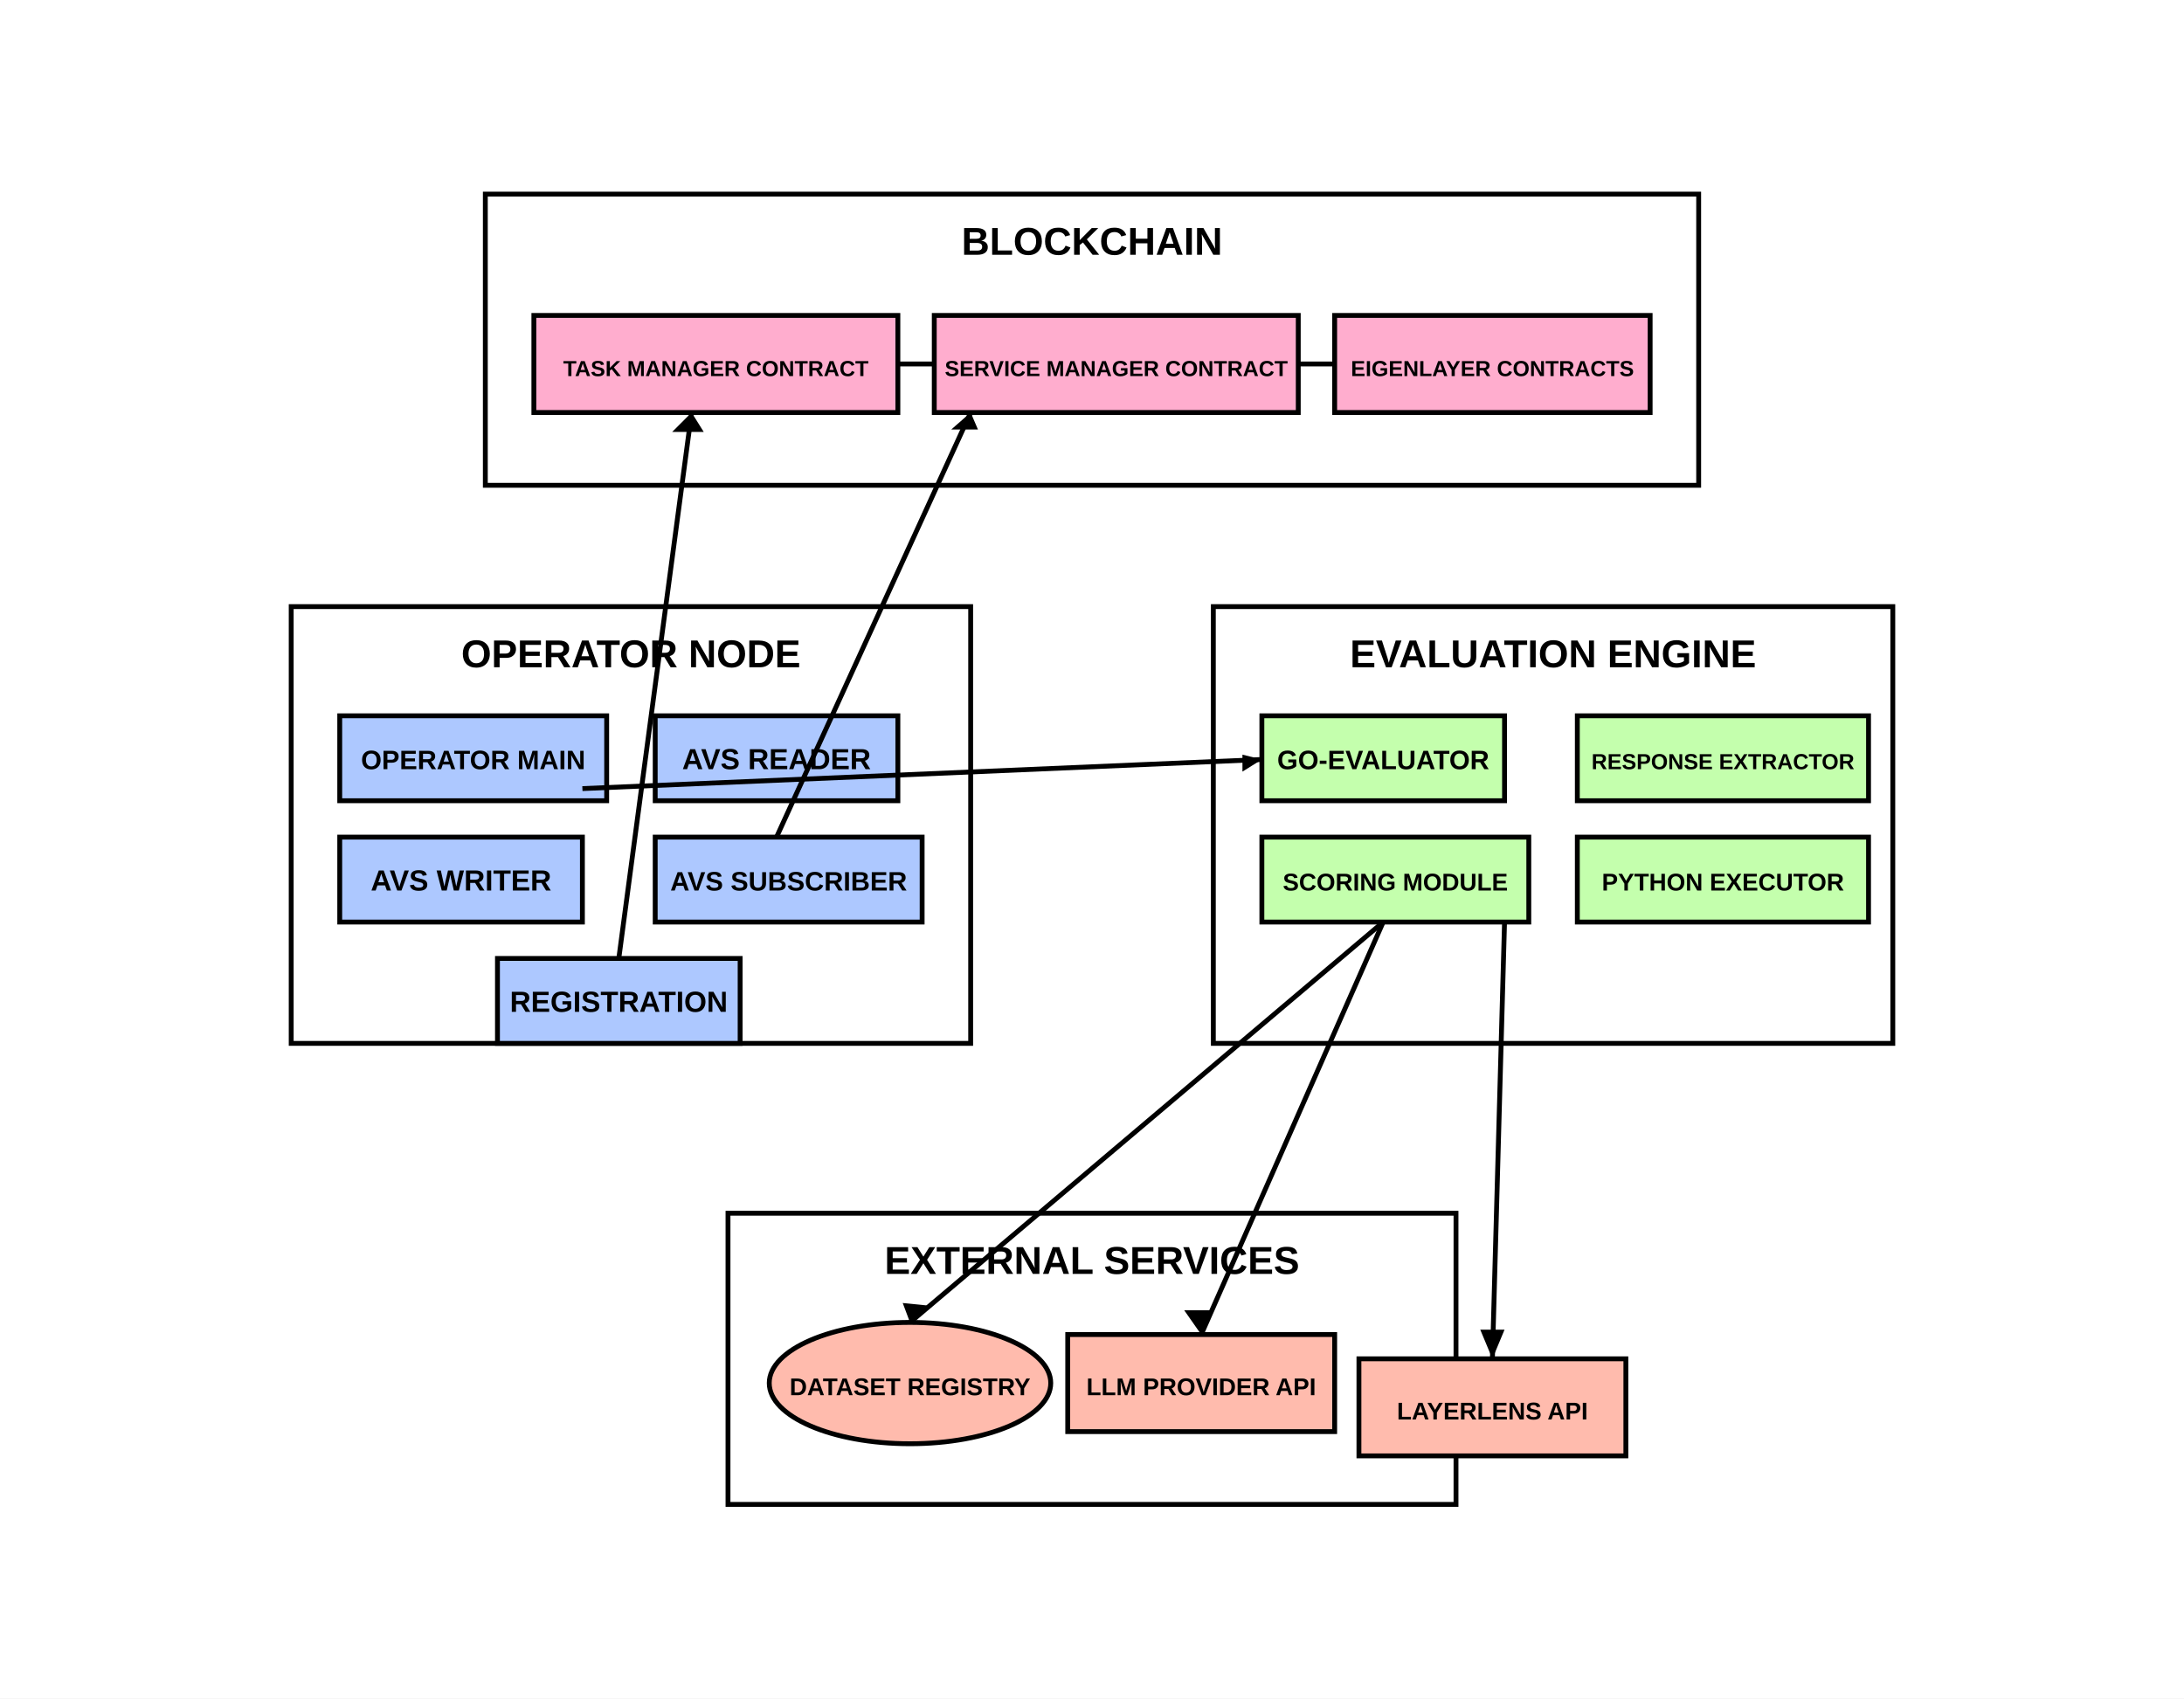
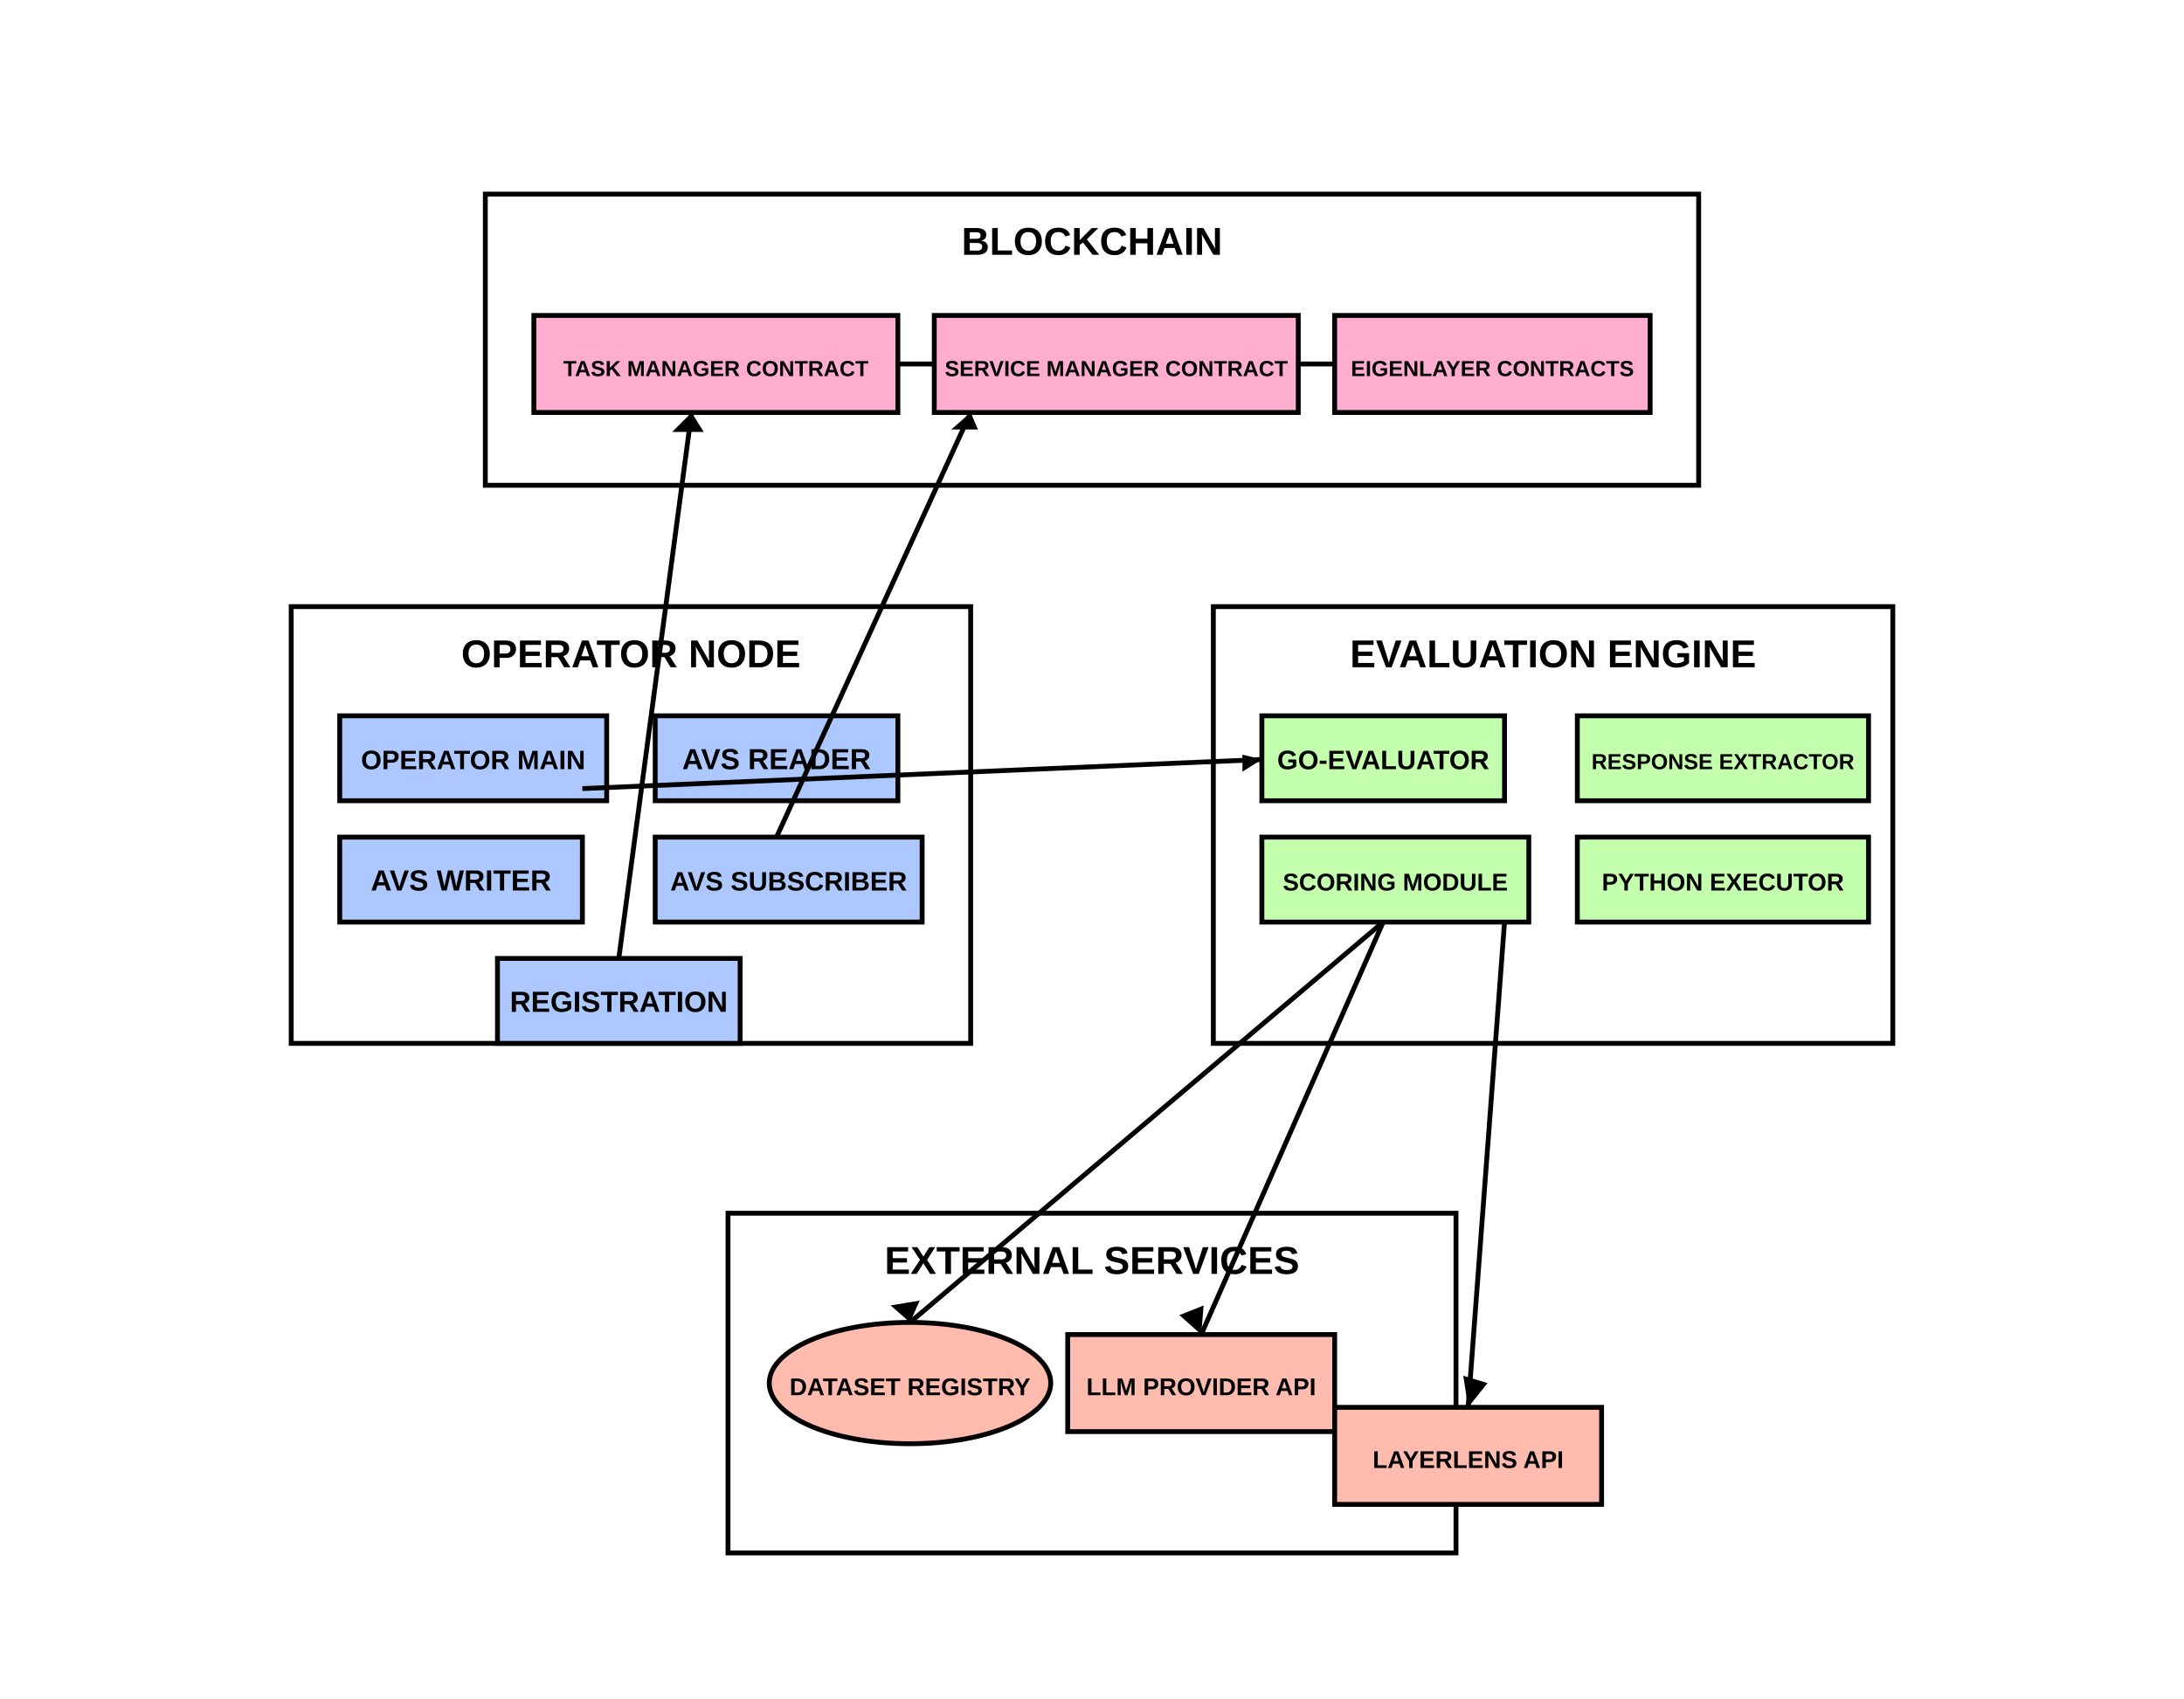
<svg xmlns="http://www.w3.org/2000/svg" width="900" height="700">
  <rect width="900" height="700" fill="#ffffff" />
  <rect x="200" y="80" width="500" height="120" fill="#ffffff" stroke="#000000" stroke-width="2" />
  <text x="450" y="105" font-family="Arial" font-size="16" font-weight="bold" text-anchor="middle">BLOCKCHAIN</text>
  <rect x="220" y="130" width="150" height="40" fill="#ffadce" stroke="#000000" stroke-width="2" />
  <text x="295" y="155" font-family="Arial" font-size="9" font-weight="bold" text-anchor="middle">TASK MANAGER CONTRACT</text>
  <rect x="385" y="130" width="150" height="40" fill="#ffadce" stroke="#000000" stroke-width="2" />
  <text x="460" y="155" font-family="Arial" font-size="9" font-weight="bold" text-anchor="middle">SERVICE MANAGER CONTRACT</text>
  <rect x="550" y="130" width="130" height="40" fill="#ffadce" stroke="#000000" stroke-width="2" />
  <text x="615" y="155" font-family="Arial" font-size="9" font-weight="bold" text-anchor="middle">EIGENLAYER CONTRACTS</text>
  <rect x="120" y="250" width="280" height="180" fill="#ffffff" stroke="#000000" stroke-width="2" />
  <text x="260" y="275" font-family="Arial" font-size="16" font-weight="bold" text-anchor="middle">OPERATOR NODE</text>
  <rect x="140" y="295" width="110" height="35" fill="#adc8ff" stroke="#000000" stroke-width="2" />
  <text x="195" y="317" font-family="Arial" font-size="11" font-weight="bold" text-anchor="middle">OPERATOR MAIN</text>
  <rect x="270" y="295" width="100" height="35" fill="#adc8ff" stroke="#000000" stroke-width="2" />
  <text x="320" y="317" font-family="Arial" font-size="12" font-weight="bold" text-anchor="middle">AVS READER</text>
  <rect x="140" y="345" width="100" height="35" fill="#adc8ff" stroke="#000000" stroke-width="2" />
  <text x="190" y="367" font-family="Arial" font-size="12" font-weight="bold" text-anchor="middle">AVS WRITER</text>
  <rect x="270" y="345" width="110" height="35" fill="#adc8ff" stroke="#000000" stroke-width="2" />
  <text x="325" y="367" font-family="Arial" font-size="11" font-weight="bold" text-anchor="middle">AVS SUBSCRIBER</text>
  <rect x="205" y="395" width="100" height="35" fill="#adc8ff" stroke="#000000" stroke-width="2" />
  <text x="255" y="417" font-family="Arial" font-size="12" font-weight="bold" text-anchor="middle">REGISTRATION</text>
  <rect x="500" y="250" width="280" height="180" fill="#ffffff" stroke="#000000" stroke-width="2" />
  <text x="640" y="275" font-family="Arial" font-size="16" font-weight="bold" text-anchor="middle">EVALUATION ENGINE</text>
  <rect x="520" y="295" width="100" height="35" fill="#c4ffad" stroke="#000000" stroke-width="2" />
  <text x="570" y="317" font-family="Arial" font-size="11" font-weight="bold" text-anchor="middle">GO-EVALUATOR</text>
  <rect x="650" y="295" width="120" height="35" fill="#c4ffad" stroke="#000000" stroke-width="2" />
  <text x="710" y="317" font-family="Arial" font-size="9" font-weight="bold" text-anchor="middle">RESPONSE EXTRACTOR</text>
  <rect x="520" y="345" width="110" height="35" fill="#c4ffad" stroke="#000000" stroke-width="2" />
  <text x="575" y="367" font-family="Arial" font-size="10" font-weight="bold" text-anchor="middle">SCORING MODULE</text>
  <rect x="650" y="345" width="120" height="35" fill="#c4ffad" stroke="#000000" stroke-width="2" />
  <text x="710" y="367" font-family="Arial" font-size="10" font-weight="bold" text-anchor="middle">PYTHON EXECUTOR</text>
-   <rect x="300" y="500" width="300" height="120" fill="#ffffff" stroke="#000000" stroke-width="2" />
+   <rect x="300" y="500" width="300" height="140" fill="#ffffff" stroke="#000000" stroke-width="2" />
  <text x="450" y="525" font-family="Arial" font-size="16" font-weight="bold" text-anchor="middle">EXTERNAL SERVICES</text>
  <ellipse cx="375" cy="570" rx="58" ry="25" fill="#ffbbad" stroke="#000000" stroke-width="2" />
  <text x="375" y="575" font-family="Arial" font-size="10" font-weight="bold" text-anchor="middle">DATASET REGISTRY</text>
  <rect x="440" y="550" width="110" height="40" fill="#ffbbad" stroke="#000000" stroke-width="2" />
  <text x="495" y="575" font-family="Arial" font-size="10" font-weight="bold" text-anchor="middle">LLM PROVIDER API</text>
-   <rect x="560" y="560" width="110" height="40" fill="#ffbbad" stroke="#000000" stroke-width="2" />
-   <text x="615" y="585" font-family="Arial" font-size="10" font-weight="bold" text-anchor="middle">LAYERLENS API</text>
+   <rect x="550" y="580" width="110" height="40" fill="#ffbbad" stroke="#000000" stroke-width="2" />
+   <text x="605" y="605" font-family="Arial" font-size="10" font-weight="bold" text-anchor="middle">LAYERLENS API</text>
  <line x1="370" y1="150" x2="385" y2="150" stroke="#000000" stroke-width="2" />
  <line x1="535" y1="150" x2="550" y2="150" stroke="#000000" stroke-width="2" />
  <line x1="255" y1="395" x2="285" y2="170" stroke="#000000" stroke-width="2" />
  <polygon points="285,170 277,178 290,178" fill="#000000" />
  <line x1="320" y1="345" x2="400" y2="170" stroke="#000000" stroke-width="2" />
  <polygon points="400,170 392,177 403,177" fill="#000000" />
  <line x1="240" y1="325" x2="520" y2="313" stroke="#000000" stroke-width="2" />
  <polygon points="520,313 512,311 512,318" fill="#000000" />
  <line x1="570" y1="380" x2="375" y2="545" stroke="#000000" stroke-width="2" />
-   <polygon points="375,545 382,538 372,537" fill="#000000" />
+   <polygon points="375,545 379,536 367,538" fill="#000000" />
  <line x1="570" y1="380" x2="495" y2="550" stroke="#000000" stroke-width="2" />
-   <polygon points="495,550 500,540 488,540" fill="#000000" />
-   <line x1="620" y1="380" x2="615" y2="560" stroke="#000000" stroke-width="2" />
-   <polygon points="615,560 610,548 620,548" fill="#000000" />
+   <polygon points="495,550 496,538 486,542" fill="#000000" />
+   <line x1="620" y1="380" x2="605" y2="580" stroke="#000000" stroke-width="2" />
+   <polygon points="605,580 603,567 613,570" fill="#000000" />
</svg>
